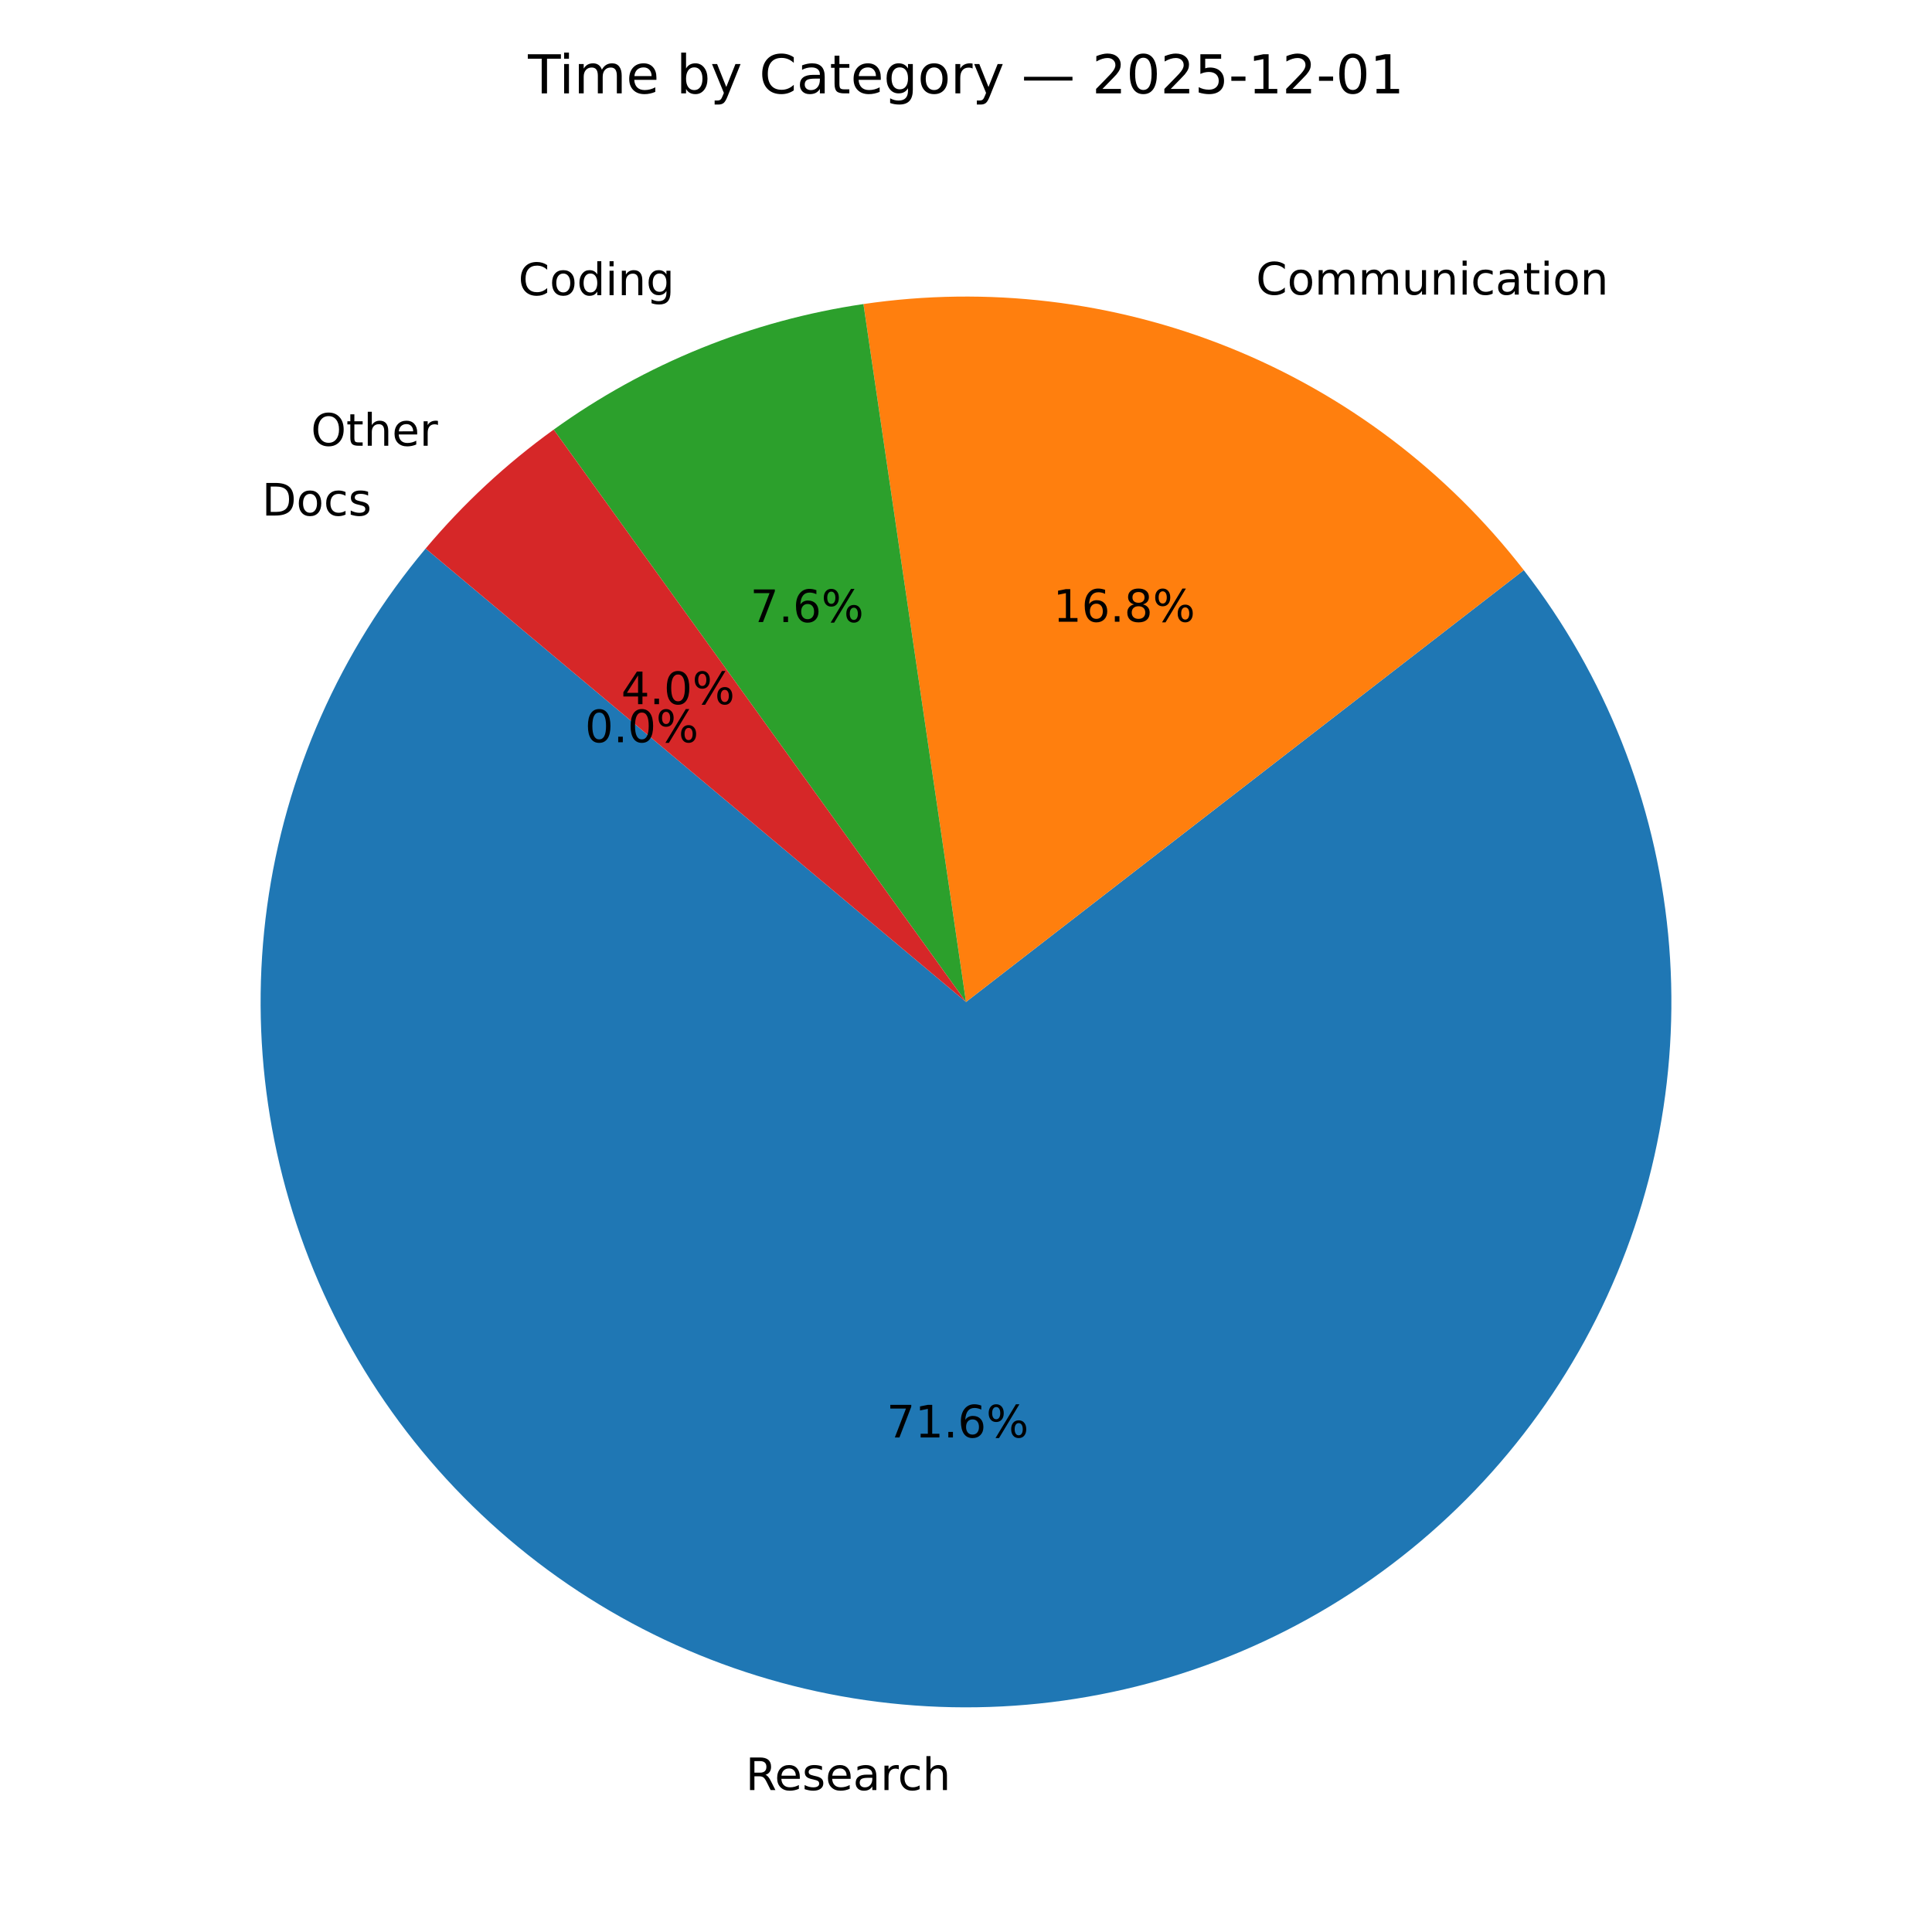
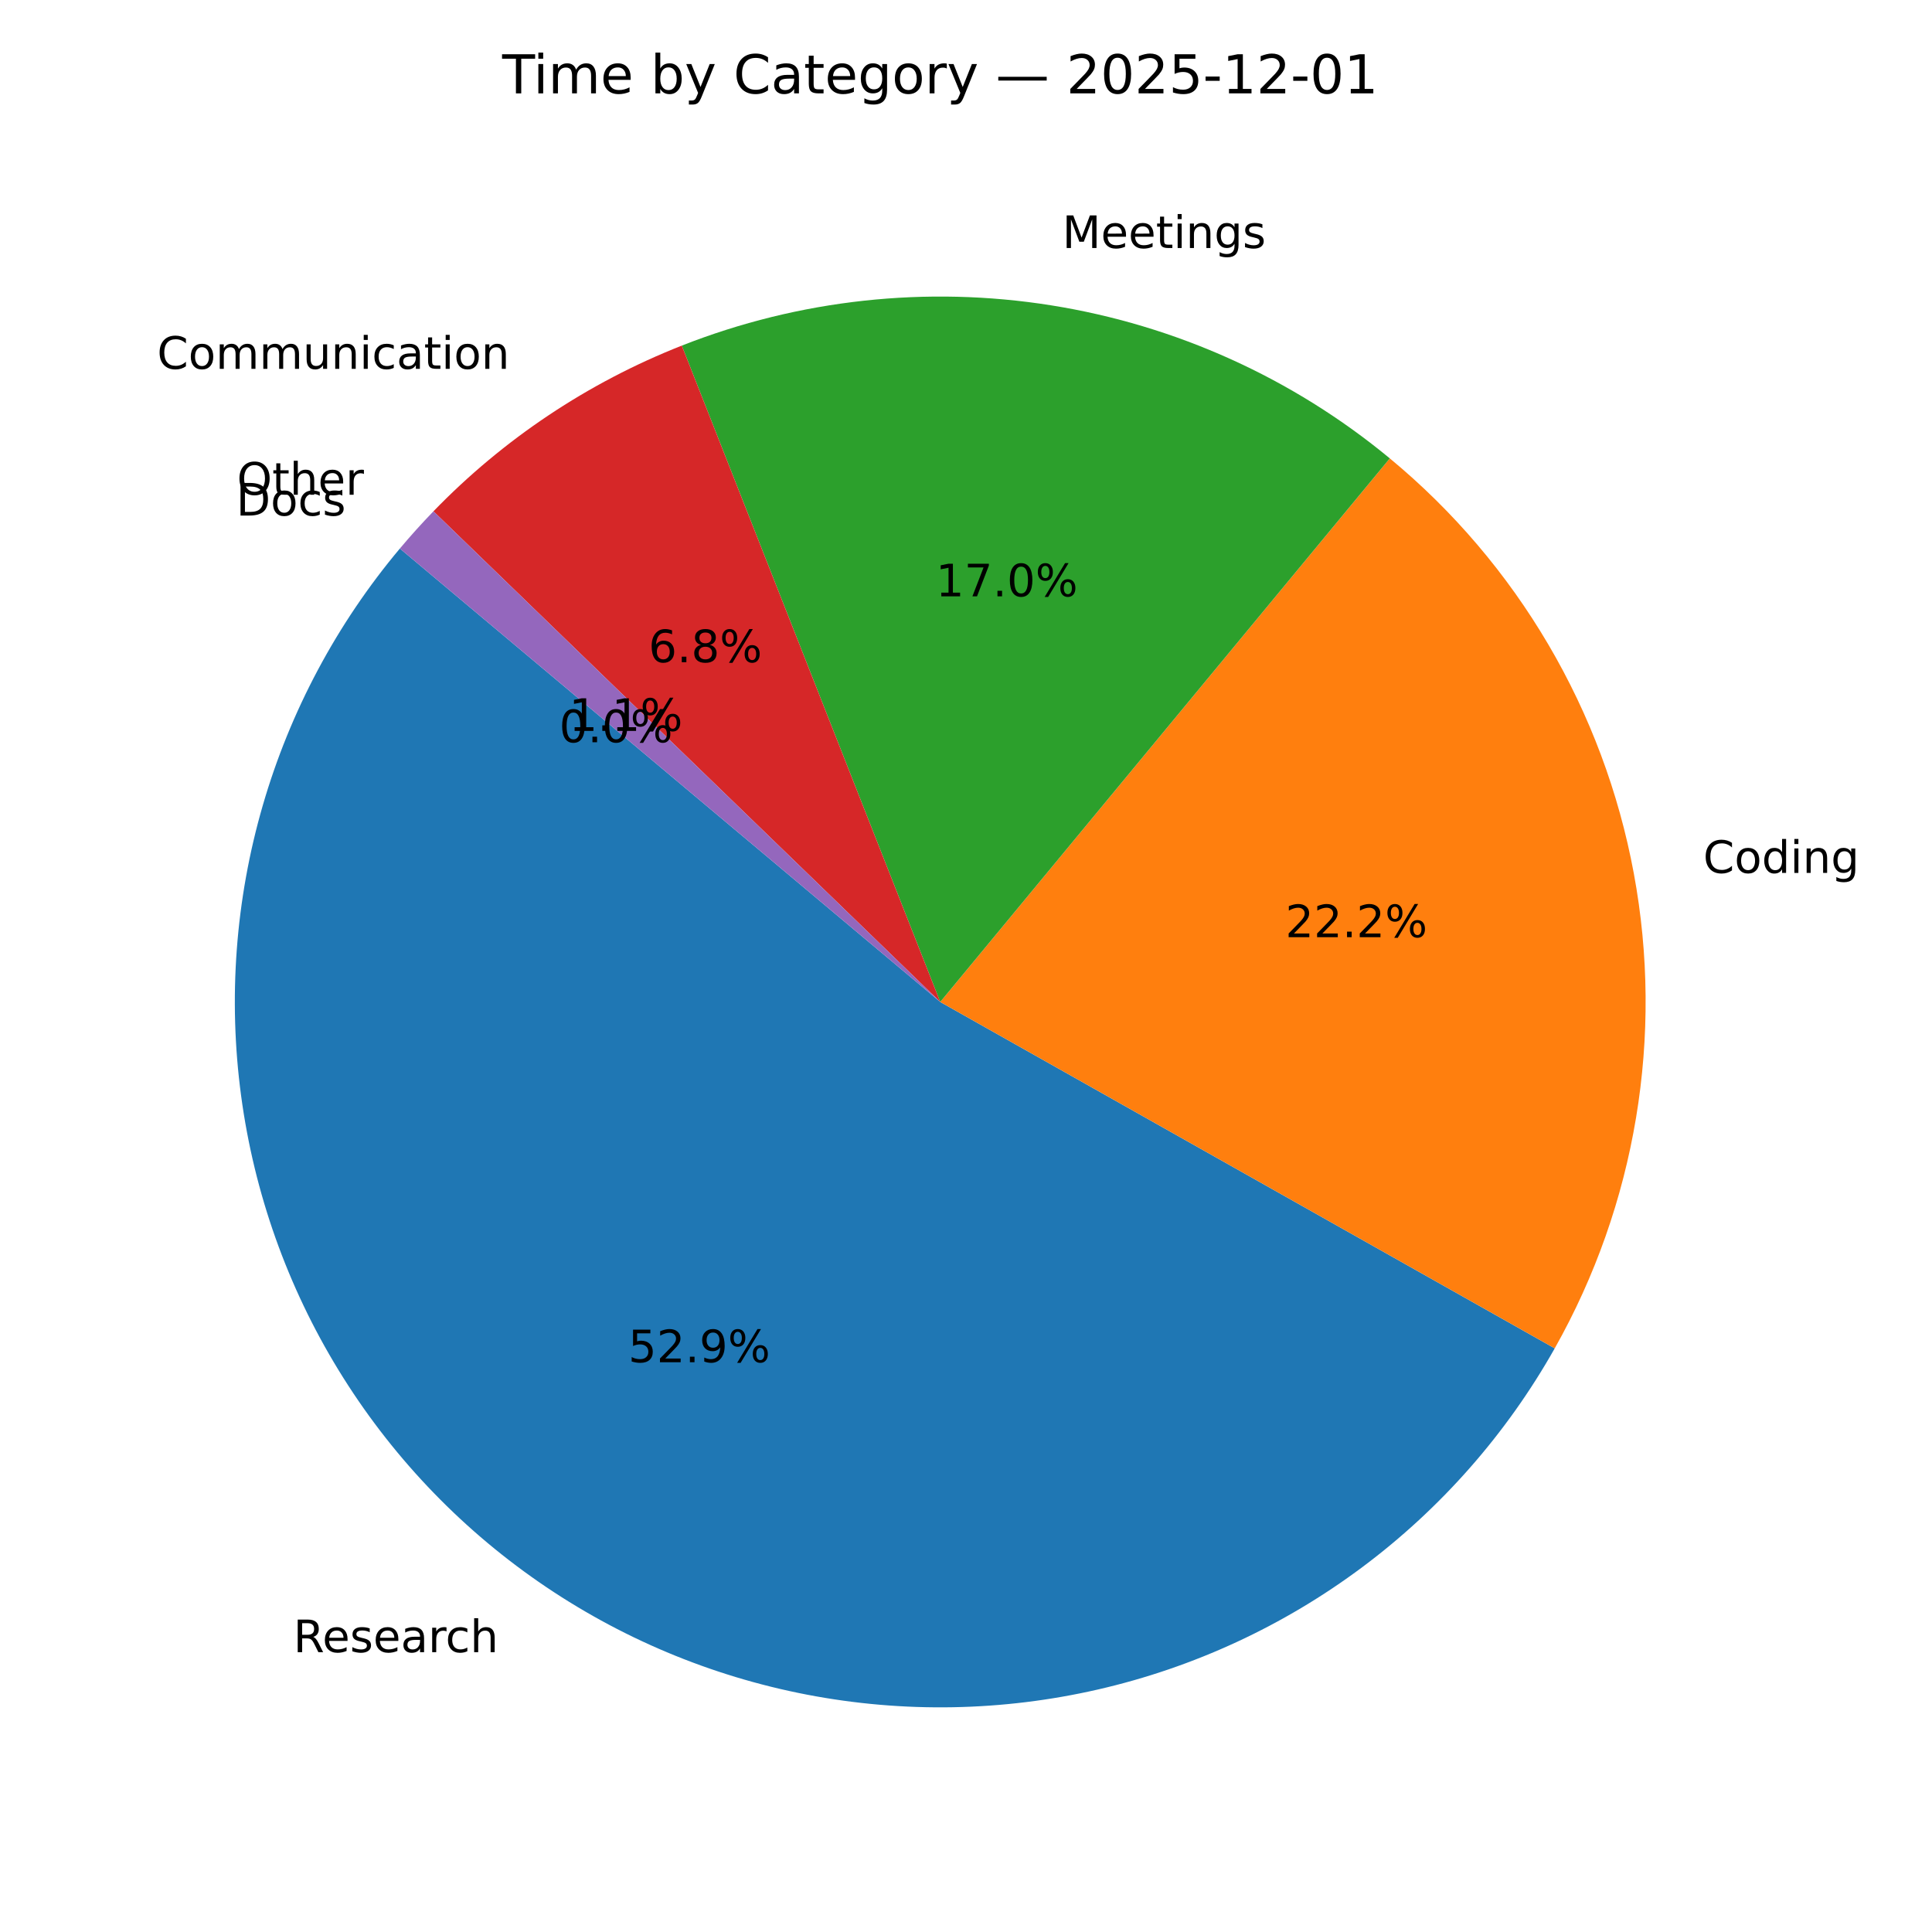
<svg xmlns="http://www.w3.org/2000/svg" xmlns:xlink="http://www.w3.org/1999/xlink" width="432pt" height="432pt" viewBox="0 0 432 432" version="1.1">
  <defs>
    <style type="text/css">*{stroke-linejoin: round; stroke-linecap: butt}</style>
  </defs>
  <g id="figure_1">
    <g id="patch_1">
      <path d="M 0 432  L 432 432  L 432 0  L 0 0  z " style="fill: #ffffff" />
    </g>
    <g id="axes_1">
      <g id="patch_2">
-         <path d="M 95.173 122.654  C 76.046 145.45 63.754 173.2 59.725 202.683  C 55.695 232.167 60.091 262.197 72.401 289.289  C 84.711 316.381 104.44 339.444 129.299 355.801  C 154.158 372.159 183.145 381.152 212.897 381.737  C 242.648 382.323 271.967 374.477 297.45 359.11  C 322.933 343.744 343.554 321.475 356.921 294.888  C 370.287 268.302 375.861 238.467 372.995 208.848  C 370.129 179.229 358.938 151.017 340.722 127.487  L 216 224.04  z " style="fill: #1f77b4" />
+         <path d="M 89.412 122.654  C 75.31 139.461 64.868 159.027 58.756 180.098  C 52.644 201.168 50.994 223.285 53.914 245.029  C 56.833 266.773 64.258 287.671 75.712 306.384  C 87.165 325.096 102.398 341.214 120.434 353.706  C 138.471 366.197 158.916 374.79 180.461 378.932  C 202.006 383.074 224.18 382.675 245.562 377.762  C 266.945 372.848 287.068 363.527 304.644 350.396  C 322.22 337.264 336.864 320.609 347.638 301.497  L 210.239 224.04  z " style="fill: #1f77b4" />
      </g>
      <g id="patch_3">
-         <path d="M 340.722 127.487  C 323.599 105.368 300.896 88.197 274.951 77.743  C 249.007 67.288 220.742 63.921 193.067 67.988  L 216 224.04  z " style="fill: #ff7f0e" />
+         <path d="M 347.638 301.497  C 365.802 269.277 372.066 231.671 365.327 195.302  C 358.588 158.934 339.266 126.069 310.763 102.496  L 210.239 224.04  z " style="fill: #ff7f0e" />
      </g>
      <g id="patch_4">
-         <path d="M 193.067 67.988  C 180.611 69.819 168.418 73.134 156.75 77.864  C 145.081 82.593 134.021 88.703 123.806 96.062  L 216 224.04  z " style="fill: #2ca02c" />
+         <path d="M 310.763 102.496  C 289.039 84.528 262.889 72.71 235.048 68.275  C 207.208 63.841 178.68 66.951 152.449 77.28  L 210.239 224.04  z " style="fill: #2ca02c" />
      </g>
      <g id="patch_5">
-         <path d="M 123.806 96.062  C 118.506 99.88 113.449 104.023 108.663 108.468  C 103.877 112.913 99.372 117.651 95.173 122.654  L 216 224.04  z " style="fill: #d62728" />
+         <path d="M 152.449 77.28  C 142.008 81.392 132.035 86.606 122.701 92.833  C 113.366 99.061 104.723 106.268 96.918 114.33  L 210.239 224.04  z " style="fill: #d62728" />
      </g>
      <g id="patch_6">
-         <path d="M 95.173 122.654  C 95.173 122.654 95.173 122.654 95.173 122.654  L 216 224.04  z " style="fill: #9467bd" />
+         <path d="M 96.918 114.33  C 95.618 115.672 94.342 117.038 93.091 118.425  C 91.84 119.813 90.613 121.223 89.412 122.654  L 210.239 224.04  z " style="fill: #9467bd" />
+       </g>
+       <g id="patch_7">
+         <path d="M 89.412 122.654  C 89.412 122.654 89.412 122.654 89.412 122.654  L 210.239 224.04  z " style="fill: #8c564b" />
      </g>
      <g id="matplotlib.axis_1" />
      <g id="matplotlib.axis_2" />
      <g id="text_1">
-         <g transform="translate(166.7222 400.2666) scale(0.1 -0.1)">
+         <g transform="translate(65.59 369.4319) scale(0.1 -0.1)">
          <defs>
            <path id="DejaVuSans-52" d="M 2841 2188  Q 3044 2119 3236 1894  Q 3428 1669 3622 1275  L 4263 0  L 3584 0  L 2988 1197  Q 2756 1666 2539 1819  Q 2322 1972 1947 1972  L 1259 1972  L 1259 0  L 628 0  L 628 4666  L 2053 4666  Q 2853 4666 3247 4331  Q 3641 3997 3641 3322  Q 3641 2881 3436 2590  Q 3231 2300 2841 2188  z M 1259 4147  L 1259 2491  L 2053 2491  Q 2509 2491 2742 2702  Q 2975 2913 2975 3322  Q 2975 3731 2742 3939  Q 2509 4147 2053 4147  L 1259 4147  z " transform="scale(0.015625)" />
            <path id="DejaVuSans-65" d="M 3597 1894  L 3597 1613  L 953 1613  Q 991 1019 1311 708  Q 1631 397 2203 397  Q 2534 397 2845 478  Q 3156 559 3463 722  L 3463 178  Q 3153 47 2828 -22  Q 2503 -91 2169 -91  Q 1331 -91 842 396  Q 353 884 353 1716  Q 353 2575 817 3079  Q 1281 3584 2069 3584  Q 2775 3584 3186 3129  Q 3597 2675 3597 1894  z M 3022 2063  Q 3016 2534 2758 2815  Q 2500 3097 2075 3097  Q 1594 3097 1305 2825  Q 1016 2553 972 2059  L 3022 2063  z " transform="scale(0.015625)" />
            <path id="DejaVuSans-73" d="M 2834 3397  L 2834 2853  Q 2591 2978 2328 3040  Q 2066 3103 1784 3103  Q 1356 3103 1142 2972  Q 928 2841 928 2578  Q 928 2378 1081 2264  Q 1234 2150 1697 2047  L 1894 2003  Q 2506 1872 2764 1633  Q 3022 1394 3022 966  Q 3022 478 2636 193  Q 2250 -91 1575 -91  Q 1294 -91 989 -36  Q 684 19 347 128  L 347 722  Q 666 556 975 473  Q 1284 391 1588 391  Q 1994 391 2212 530  Q 2431 669 2431 922  Q 2431 1156 2273 1281  Q 2116 1406 1581 1522  L 1381 1569  Q 847 1681 609 1914  Q 372 2147 372 2553  Q 372 3047 722 3315  Q 1072 3584 1716 3584  Q 2034 3584 2315 3537  Q 2597 3491 2834 3397  z " transform="scale(0.015625)" />
            <path id="DejaVuSans-61" d="M 2194 1759  Q 1497 1759 1228 1600  Q 959 1441 959 1056  Q 959 750 1161 570  Q 1363 391 1709 391  Q 2188 391 2477 730  Q 2766 1069 2766 1631  L 2766 1759  L 2194 1759  z M 3341 1997  L 3341 0  L 2766 0  L 2766 531  Q 2569 213 2275 61  Q 1981 -91 1556 -91  Q 1019 -91 701 211  Q 384 513 384 1019  Q 384 1609 779 1909  Q 1175 2209 1959 2209  L 2766 2209  L 2766 2266  Q 2766 2663 2505 2880  Q 2244 3097 1772 3097  Q 1472 3097 1187 3025  Q 903 2953 641 2809  L 641 3341  Q 956 3463 1253 3523  Q 1550 3584 1831 3584  Q 2591 3584 2966 3190  Q 3341 2797 3341 1997  z " transform="scale(0.015625)" />
            <path id="DejaVuSans-72" d="M 2631 2963  Q 2534 3019 2420 3045  Q 2306 3072 2169 3072  Q 1681 3072 1420 2755  Q 1159 2438 1159 1844  L 1159 0  L 581 0  L 581 3500  L 1159 3500  L 1159 2956  Q 1341 3275 1631 3429  Q 1922 3584 2338 3584  Q 2397 3584 2469 3576  Q 2541 3569 2628 3553  L 2631 2963  z " transform="scale(0.015625)" />
            <path id="DejaVuSans-63" d="M 3122 3366  L 3122 2828  Q 2878 2963 2633 3030  Q 2388 3097 2138 3097  Q 1578 3097 1268 2742  Q 959 2388 959 1747  Q 959 1106 1268 751  Q 1578 397 2138 397  Q 2388 397 2633 464  Q 2878 531 3122 666  L 3122 134  Q 2881 22 2623 -34  Q 2366 -91 2075 -91  Q 1284 -91 818 406  Q 353 903 353 1747  Q 353 2603 823 3093  Q 1294 3584 2113 3584  Q 2378 3584 2631 3529  Q 2884 3475 3122 3366  z " transform="scale(0.015625)" />
            <path id="DejaVuSans-68" d="M 3513 2113  L 3513 0  L 2938 0  L 2938 2094  Q 2938 2591 2744 2837  Q 2550 3084 2163 3084  Q 1697 3084 1428 2787  Q 1159 2491 1159 1978  L 1159 0  L 581 0  L 581 4863  L 1159 4863  L 1159 2956  Q 1366 3272 1645 3428  Q 1925 3584 2291 3584  Q 2894 3584 3203 3211  Q 3513 2838 3513 2113  z " transform="scale(0.015625)" />
          </defs>
          <use xlink:href="#DejaVuSans-52" />
          <use xlink:href="#DejaVuSans-65" transform="translate(64.98242 0)" />
          <use xlink:href="#DejaVuSans-73" transform="translate(126.5059 0)" />
          <use xlink:href="#DejaVuSans-65" transform="translate(178.6055 0)" />
          <use xlink:href="#DejaVuSans-61" transform="translate(240.1289 0)" />
          <use xlink:href="#DejaVuSans-72" transform="translate(301.4082 0)" />
          <use xlink:href="#DejaVuSans-63" transform="translate(340.2715 0)" />
          <use xlink:href="#DejaVuSans-68" transform="translate(395.252 0)" />
        </g>
      </g>
      <g id="text_2">
-         <g transform="translate(198.2544 321.4179) scale(0.1 -0.1)">
-           <defs>
-             <path id="DejaVuSans-37" d="M 525 4666  L 3525 4666  L 3525 4397  L 1831 0  L 1172 0  L 2766 4134  L 525 4134  L 525 4666  z " transform="scale(0.015625)" />
-             <path id="DejaVuSans-31" d="M 794 531  L 1825 531  L 1825 4091  L 703 3866  L 703 4441  L 1819 4666  L 2450 4666  L 2450 531  L 3481 531  L 3481 0  L 794 0  L 794 531  z " transform="scale(0.015625)" />
+         <g transform="translate(140.4728 304.5989) scale(0.1 -0.1)">
+           <defs>
+             <path id="DejaVuSans-35" d="M 691 4666  L 3169 4666  L 3169 4134  L 1269 4134  L 1269 2991  Q 1406 3038 1543 3061  Q 1681 3084 1819 3084  Q 2600 3084 3056 2656  Q 3513 2228 3513 1497  Q 3513 744 3044 326  Q 2575 -91 1722 -91  Q 1428 -91 1123 -41  Q 819 9 494 109  L 494 744  Q 775 591 1075 516  Q 1375 441 1709 441  Q 2250 441 2565 725  Q 2881 1009 2881 1497  Q 2881 1984 2565 2268  Q 2250 2553 1709 2553  Q 1456 2553 1204 2497  Q 953 2441 691 2322  L 691 4666  z " transform="scale(0.015625)" />
+             <path id="DejaVuSans-32" d="M 1228 531  L 3431 531  L 3431 0  L 469 0  L 469 531  Q 828 903 1448 1529  Q 2069 2156 2228 2338  Q 2531 2678 2651 2914  Q 2772 3150 2772 3378  Q 2772 3750 2511 3984  Q 2250 4219 1831 4219  Q 1534 4219 1204 4116  Q 875 4013 500 3803  L 500 4441  Q 881 4594 1212 4672  Q 1544 4750 1819 4750  Q 2544 4750 2975 4387  Q 3406 4025 3406 3419  Q 3406 3131 3298 2873  Q 3191 2616 2906 2266  Q 2828 2175 2409 1742  Q 1991 1309 1228 531  z " transform="scale(0.015625)" />
            <path id="DejaVuSans-2e" d="M 684 794  L 1344 794  L 1344 0  L 684 0  L 684 794  z " transform="scale(0.015625)" />
-             <path id="DejaVuSans-36" d="M 2113 2584  Q 1688 2584 1439 2293  Q 1191 2003 1191 1497  Q 1191 994 1439 701  Q 1688 409 2113 409  Q 2538 409 2786 701  Q 3034 994 3034 1497  Q 3034 2003 2786 2293  Q 2538 2584 2113 2584  z M 3366 4563  L 3366 3988  Q 3128 4100 2886 4159  Q 2644 4219 2406 4219  Q 1781 4219 1451 3797  Q 1122 3375 1075 2522  Q 1259 2794 1537 2939  Q 1816 3084 2150 3084  Q 2853 3084 3261 2657  Q 3669 2231 3669 1497  Q 3669 778 3244 343  Q 2819 -91 2113 -91  Q 1303 -91 875 529  Q 447 1150 447 2328  Q 447 3434 972 4092  Q 1497 4750 2381 4750  Q 2619 4750 2861 4703  Q 3103 4656 3366 4563  z " transform="scale(0.015625)" />
+             <path id="DejaVuSans-39" d="M 703 97  L 703 672  Q 941 559 1184 500  Q 1428 441 1663 441  Q 2288 441 2617 861  Q 2947 1281 2994 2138  Q 2813 1869 2534 1725  Q 2256 1581 1919 1581  Q 1219 1581 811 2004  Q 403 2428 403 3163  Q 403 3881 828 4315  Q 1253 4750 1959 4750  Q 2769 4750 3195 4129  Q 3622 3509 3622 2328  Q 3622 1225 3098 567  Q 2575 -91 1691 -91  Q 1453 -91 1209 -44  Q 966 3 703 97  z M 1959 2075  Q 2384 2075 2632 2365  Q 2881 2656 2881 3163  Q 2881 3666 2632 3958  Q 2384 4250 1959 4250  Q 1534 4250 1286 3958  Q 1038 3666 1038 3163  Q 1038 2656 1286 2365  Q 1534 2075 1959 2075  z " transform="scale(0.015625)" />
            <path id="DejaVuSans-25" d="M 4653 2053  Q 4381 2053 4226 1822  Q 4072 1591 4072 1178  Q 4072 772 4226 539  Q 4381 306 4653 306  Q 4919 306 5073 539  Q 5228 772 5228 1178  Q 5228 1588 5073 1820  Q 4919 2053 4653 2053  z M 4653 2450  Q 5147 2450 5437 2106  Q 5728 1763 5728 1178  Q 5728 594 5436 251  Q 5144 -91 4653 -91  Q 4153 -91 3862 251  Q 3572 594 3572 1178  Q 3572 1766 3864 2108  Q 4156 2450 4653 2450  z M 1428 4353  Q 1159 4353 1004 4120  Q 850 3888 850 3481  Q 850 3069 1003 2837  Q 1156 2606 1428 2606  Q 1700 2606 1854 2837  Q 2009 3069 2009 3481  Q 2009 3884 1853 4118  Q 1697 4353 1428 4353  z M 4250 4750  L 4750 4750  L 1831 -91  L 1331 -91  L 4250 4750  z M 1428 4750  Q 1922 4750 2215 4408  Q 2509 4066 2509 3481  Q 2509 2891 2217 2550  Q 1925 2209 1428 2209  Q 931 2209 642 2551  Q 353 2894 353 3481  Q 353 4063 643 4406  Q 934 4750 1428 4750  z " transform="scale(0.015625)" />
          </defs>
-           <use xlink:href="#DejaVuSans-37" />
-           <use xlink:href="#DejaVuSans-31" transform="translate(63.62305 0)" />
+           <use xlink:href="#DejaVuSans-35" />
+           <use xlink:href="#DejaVuSans-32" transform="translate(63.62305 0)" />
          <use xlink:href="#DejaVuSans-2e" transform="translate(127.2461 0)" />
-           <use xlink:href="#DejaVuSans-36" transform="translate(159.0332 0)" />
+           <use xlink:href="#DejaVuSans-39" transform="translate(159.0332 0)" />
          <use xlink:href="#DejaVuSans-25" transform="translate(222.6562 0)" />
        </g>
      </g>
      <g id="text_3">
-         <g transform="translate(280.8465 65.87251) scale(0.1 -0.1)">
+         <g transform="translate(380.8359 195.1881) scale(0.1 -0.1)">
          <defs>
            <path id="DejaVuSans-43" d="M 4122 4306  L 4122 3641  Q 3803 3938 3442 4084  Q 3081 4231 2675 4231  Q 1875 4231 1450 3742  Q 1025 3253 1025 2328  Q 1025 1406 1450 917  Q 1875 428 2675 428  Q 3081 428 3442 575  Q 3803 722 4122 1019  L 4122 359  Q 3791 134 3420 21  Q 3050 -91 2638 -91  Q 1578 -91 968 557  Q 359 1206 359 2328  Q 359 3453 968 4101  Q 1578 4750 2638 4750  Q 3056 4750 3426 4639  Q 3797 4528 4122 4306  z " transform="scale(0.015625)" />
            <path id="DejaVuSans-6f" d="M 1959 3097  Q 1497 3097 1228 2736  Q 959 2375 959 1747  Q 959 1119 1226 758  Q 1494 397 1959 397  Q 2419 397 2687 759  Q 2956 1122 2956 1747  Q 2956 2369 2687 2733  Q 2419 3097 1959 3097  z M 1959 3584  Q 2709 3584 3137 3096  Q 3566 2609 3566 1747  Q 3566 888 3137 398  Q 2709 -91 1959 -91  Q 1206 -91 779 398  Q 353 888 353 1747  Q 353 2609 779 3096  Q 1206 3584 1959 3584  z " transform="scale(0.015625)" />
+             <path id="DejaVuSans-64" d="M 2906 2969  L 2906 4863  L 3481 4863  L 3481 0  L 2906 0  L 2906 525  Q 2725 213 2448 61  Q 2172 -91 1784 -91  Q 1150 -91 751 415  Q 353 922 353 1747  Q 353 2572 751 3078  Q 1150 3584 1784 3584  Q 2172 3584 2448 3432  Q 2725 3281 2906 2969  z M 947 1747  Q 947 1113 1208 752  Q 1469 391 1925 391  Q 2381 391 2643 752  Q 2906 1113 2906 1747  Q 2906 2381 2643 2742  Q 2381 3103 1925 3103  Q 1469 3103 1208 2742  Q 947 2381 947 1747  z " transform="scale(0.015625)" />
+             <path id="DejaVuSans-69" d="M 603 3500  L 1178 3500  L 1178 0  L 603 0  L 603 3500  z M 603 4863  L 1178 4863  L 1178 4134  L 603 4134  L 603 4863  z " transform="scale(0.015625)" />
+             <path id="DejaVuSans-6e" d="M 3513 2113  L 3513 0  L 2938 0  L 2938 2094  Q 2938 2591 2744 2837  Q 2550 3084 2163 3084  Q 1697 3084 1428 2787  Q 1159 2491 1159 1978  L 1159 0  L 581 0  L 581 3500  L 1159 3500  L 1159 2956  Q 1366 3272 1645 3428  Q 1925 3584 2291 3584  Q 2894 3584 3203 3211  Q 3513 2838 3513 2113  z " transform="scale(0.015625)" />
+             <path id="DejaVuSans-67" d="M 2906 1791  Q 2906 2416 2648 2759  Q 2391 3103 1925 3103  Q 1463 3103 1205 2759  Q 947 2416 947 1791  Q 947 1169 1205 825  Q 1463 481 1925 481  Q 2391 481 2648 825  Q 2906 1169 2906 1791  z M 3481 434  Q 3481 -459 3084 -895  Q 2688 -1331 1869 -1331  Q 1566 -1331 1297 -1286  Q 1028 -1241 775 -1147  L 775 -588  Q 1028 -725 1275 -790  Q 1522 -856 1778 -856  Q 2344 -856 2625 -561  Q 2906 -266 2906 331  L 2906 616  Q 2728 306 2450 153  Q 2172 0 1784 0  Q 1141 0 747 490  Q 353 981 353 1791  Q 353 2603 747 3093  Q 1141 3584 1784 3584  Q 2172 3584 2450 3431  Q 2728 3278 2906 2969  L 2906 3500  L 3481 3500  L 3481 434  z " transform="scale(0.015625)" />
+           </defs>
+           <use xlink:href="#DejaVuSans-43" />
+           <use xlink:href="#DejaVuSans-6f" transform="translate(69.82422 0)" />
+           <use xlink:href="#DejaVuSans-64" transform="translate(131.0059 0)" />
+           <use xlink:href="#DejaVuSans-69" transform="translate(194.4824 0)" />
+           <use xlink:href="#DejaVuSans-6e" transform="translate(222.2656 0)" />
+           <use xlink:href="#DejaVuSans-67" transform="translate(285.6445 0)" />
+         </g>
+       </g>
+       <g id="text_4">
+         <g transform="translate(287.4083 209.5569) scale(0.1 -0.1)">
+           <use xlink:href="#DejaVuSans-32" />
+           <use xlink:href="#DejaVuSans-32" transform="translate(63.62305 0)" />
+           <use xlink:href="#DejaVuSans-2e" transform="translate(127.2461 0)" />
+           <use xlink:href="#DejaVuSans-32" transform="translate(159.0332 0)" />
+           <use xlink:href="#DejaVuSans-25" transform="translate(222.6562 0)" />
+         </g>
+       </g>
+       <g id="text_5">
+         <g transform="translate(237.5294 55.45829) scale(0.1 -0.1)">
+           <defs>
+             <path id="DejaVuSans-4d" d="M 628 4666  L 1569 4666  L 2759 1491  L 3956 4666  L 4897 4666  L 4897 0  L 4281 0  L 4281 4097  L 3078 897  L 2444 897  L 1241 4097  L 1241 0  L 628 0  L 628 4666  z " transform="scale(0.015625)" />
+             <path id="DejaVuSans-74" d="M 1172 4494  L 1172 3500  L 2356 3500  L 2356 3053  L 1172 3053  L 1172 1153  Q 1172 725 1289 603  Q 1406 481 1766 481  L 2356 481  L 2356 0  L 1766 0  Q 1100 0 847 248  Q 594 497 594 1153  L 594 3053  L 172 3053  L 172 3500  L 594 3500  L 594 4494  L 1172 4494  z " transform="scale(0.015625)" />
+           </defs>
+           <use xlink:href="#DejaVuSans-4d" />
+           <use xlink:href="#DejaVuSans-65" transform="translate(86.2793 0)" />
+           <use xlink:href="#DejaVuSans-65" transform="translate(147.8027 0)" />
+           <use xlink:href="#DejaVuSans-74" transform="translate(209.3262 0)" />
+           <use xlink:href="#DejaVuSans-69" transform="translate(248.5352 0)" />
+           <use xlink:href="#DejaVuSans-6e" transform="translate(276.3184 0)" />
+           <use xlink:href="#DejaVuSans-67" transform="translate(339.6973 0)" />
+           <use xlink:href="#DejaVuSans-73" transform="translate(403.1738 0)" />
+         </g>
+       </g>
+       <g id="text_6">
+         <g transform="translate(209.2411 133.3406) scale(0.1 -0.1)">
+           <defs>
+             <path id="DejaVuSans-31" d="M 794 531  L 1825 531  L 1825 4091  L 703 3866  L 703 4441  L 1819 4666  L 2450 4666  L 2450 531  L 3481 531  L 3481 0  L 794 0  L 794 531  z " transform="scale(0.015625)" />
+             <path id="DejaVuSans-37" d="M 525 4666  L 3525 4666  L 3525 4397  L 1831 0  L 1172 0  L 2766 4134  L 525 4134  L 525 4666  z " transform="scale(0.015625)" />
+             <path id="DejaVuSans-30" d="M 2034 4250  Q 1547 4250 1301 3770  Q 1056 3291 1056 2328  Q 1056 1369 1301 889  Q 1547 409 2034 409  Q 2525 409 2770 889  Q 3016 1369 3016 2328  Q 3016 3291 2770 3770  Q 2525 4250 2034 4250  z M 2034 4750  Q 2819 4750 3233 4129  Q 3647 3509 3647 2328  Q 3647 1150 3233 529  Q 2819 -91 2034 -91  Q 1250 -91 836 529  Q 422 1150 422 2328  Q 422 3509 836 4129  Q 1250 4750 2034 4750  z " transform="scale(0.015625)" />
+           </defs>
+           <use xlink:href="#DejaVuSans-31" />
+           <use xlink:href="#DejaVuSans-37" transform="translate(63.62305 0)" />
+           <use xlink:href="#DejaVuSans-2e" transform="translate(127.2461 0)" />
+           <use xlink:href="#DejaVuSans-30" transform="translate(159.0332 0)" />
+           <use xlink:href="#DejaVuSans-25" transform="translate(222.6562 0)" />
+         </g>
+       </g>
+       <g id="text_7">
+         <g transform="translate(35.12964 82.47222) scale(0.1 -0.1)">
+           <defs>
            <path id="DejaVuSans-6d" d="M 3328 2828  Q 3544 3216 3844 3400  Q 4144 3584 4550 3584  Q 5097 3584 5394 3201  Q 5691 2819 5691 2113  L 5691 0  L 5113 0  L 5113 2094  Q 5113 2597 4934 2840  Q 4756 3084 4391 3084  Q 3944 3084 3684 2787  Q 3425 2491 3425 1978  L 3425 0  L 2847 0  L 2847 2094  Q 2847 2600 2669 2842  Q 2491 3084 2119 3084  Q 1678 3084 1418 2786  Q 1159 2488 1159 1978  L 1159 0  L 581 0  L 581 3500  L 1159 3500  L 1159 2956  Q 1356 3278 1631 3431  Q 1906 3584 2284 3584  Q 2666 3584 2933 3390  Q 3200 3197 3328 2828  z " transform="scale(0.015625)" />
            <path id="DejaVuSans-75" d="M 544 1381  L 544 3500  L 1119 3500  L 1119 1403  Q 1119 906 1312 657  Q 1506 409 1894 409  Q 2359 409 2629 706  Q 2900 1003 2900 1516  L 2900 3500  L 3475 3500  L 3475 0  L 2900 0  L 2900 538  Q 2691 219 2414 64  Q 2138 -91 1772 -91  Q 1169 -91 856 284  Q 544 659 544 1381  z M 1991 3584  L 1991 3584  z " transform="scale(0.015625)" />
-             <path id="DejaVuSans-6e" d="M 3513 2113  L 3513 0  L 2938 0  L 2938 2094  Q 2938 2591 2744 2837  Q 2550 3084 2163 3084  Q 1697 3084 1428 2787  Q 1159 2491 1159 1978  L 1159 0  L 581 0  L 581 3500  L 1159 3500  L 1159 2956  Q 1366 3272 1645 3428  Q 1925 3584 2291 3584  Q 2894 3584 3203 3211  Q 3513 2838 3513 2113  z " transform="scale(0.015625)" />
-             <path id="DejaVuSans-69" d="M 603 3500  L 1178 3500  L 1178 0  L 603 0  L 603 3500  z M 603 4863  L 1178 4863  L 1178 4134  L 603 4134  L 603 4863  z " transform="scale(0.015625)" />
-             <path id="DejaVuSans-74" d="M 1172 4494  L 1172 3500  L 2356 3500  L 2356 3053  L 1172 3053  L 1172 1153  Q 1172 725 1289 603  Q 1406 481 1766 481  L 2356 481  L 2356 0  L 1766 0  Q 1100 0 847 248  Q 594 497 594 1153  L 594 3053  L 172 3053  L 172 3500  L 594 3500  L 594 4494  L 1172 4494  z " transform="scale(0.015625)" />
          </defs>
          <use xlink:href="#DejaVuSans-43" />
          <use xlink:href="#DejaVuSans-6f" transform="translate(69.82422 0)" />
          <use xlink:href="#DejaVuSans-6d" transform="translate(131.0059 0)" />
          <use xlink:href="#DejaVuSans-6d" transform="translate(228.418 0)" />
          <use xlink:href="#DejaVuSans-75" transform="translate(325.8301 0)" />
          <use xlink:href="#DejaVuSans-6e" transform="translate(389.209 0)" />
          <use xlink:href="#DejaVuSans-69" transform="translate(452.5879 0)" />
          <use xlink:href="#DejaVuSans-63" transform="translate(480.3711 0)" />
          <use xlink:href="#DejaVuSans-61" transform="translate(535.3516 0)" />
          <use xlink:href="#DejaVuSans-74" transform="translate(596.6309 0)" />
          <use xlink:href="#DejaVuSans-69" transform="translate(635.8398 0)" />
          <use xlink:href="#DejaVuSans-6f" transform="translate(663.623 0)" />
          <use xlink:href="#DejaVuSans-6e" transform="translate(724.8047 0)" />
        </g>
      </g>
-       <g id="text_4">
-         <g transform="translate(235.4872 139.0211) scale(0.1 -0.1)">
-           <defs>
+       <g id="text_8">
+         <g transform="translate(145.0137 148.0755) scale(0.1 -0.1)">
+           <defs>
+             <path id="DejaVuSans-36" d="M 2113 2584  Q 1688 2584 1439 2293  Q 1191 2003 1191 1497  Q 1191 994 1439 701  Q 1688 409 2113 409  Q 2538 409 2786 701  Q 3034 994 3034 1497  Q 3034 2003 2786 2293  Q 2538 2584 2113 2584  z M 3366 4563  L 3366 3988  Q 3128 4100 2886 4159  Q 2644 4219 2406 4219  Q 1781 4219 1451 3797  Q 1122 3375 1075 2522  Q 1259 2794 1537 2939  Q 1816 3084 2150 3084  Q 2853 3084 3261 2657  Q 3669 2231 3669 1497  Q 3669 778 3244 343  Q 2819 -91 2113 -91  Q 1303 -91 875 529  Q 447 1150 447 2328  Q 447 3434 972 4092  Q 1497 4750 2381 4750  Q 2619 4750 2861 4703  Q 3103 4656 3366 4563  z " transform="scale(0.015625)" />
            <path id="DejaVuSans-38" d="M 2034 2216  Q 1584 2216 1326 1975  Q 1069 1734 1069 1313  Q 1069 891 1326 650  Q 1584 409 2034 409  Q 2484 409 2743 651  Q 3003 894 3003 1313  Q 3003 1734 2745 1975  Q 2488 2216 2034 2216  z M 1403 2484  Q 997 2584 770 2862  Q 544 3141 544 3541  Q 544 4100 942 4425  Q 1341 4750 2034 4750  Q 2731 4750 3128 4425  Q 3525 4100 3525 3541  Q 3525 3141 3298 2862  Q 3072 2584 2669 2484  Q 3125 2378 3379 2068  Q 3634 1759 3634 1313  Q 3634 634 3220 271  Q 2806 -91 2034 -91  Q 1263 -91 848 271  Q 434 634 434 1313  Q 434 1759 690 2068  Q 947 2378 1403 2484  z M 1172 3481  Q 1172 3119 1398 2916  Q 1625 2713 2034 2713  Q 2441 2713 2670 2916  Q 2900 3119 2900 3481  Q 2900 3844 2670 4047  Q 2441 4250 2034 4250  Q 1625 4250 1398 4047  Q 1172 3844 1172 3481  z " transform="scale(0.015625)" />
          </defs>
-           <use xlink:href="#DejaVuSans-31" />
-           <use xlink:href="#DejaVuSans-36" transform="translate(63.62305 0)" />
-           <use xlink:href="#DejaVuSans-2e" transform="translate(127.2461 0)" />
-           <use xlink:href="#DejaVuSans-38" transform="translate(159.0332 0)" />
-           <use xlink:href="#DejaVuSans-25" transform="translate(222.6562 0)" />
-         </g>
-       </g>
-       <g id="text_5">
-         <g transform="translate(115.9105 66.00542) scale(0.1 -0.1)">
-           <defs>
-             <path id="DejaVuSans-64" d="M 2906 2969  L 2906 4863  L 3481 4863  L 3481 0  L 2906 0  L 2906 525  Q 2725 213 2448 61  Q 2172 -91 1784 -91  Q 1150 -91 751 415  Q 353 922 353 1747  Q 353 2572 751 3078  Q 1150 3584 1784 3584  Q 2172 3584 2448 3432  Q 2725 3281 2906 2969  z M 947 1747  Q 947 1113 1208 752  Q 1469 391 1925 391  Q 2381 391 2643 752  Q 2906 1113 2906 1747  Q 2906 2381 2643 2742  Q 2381 3103 1925 3103  Q 1469 3103 1208 2742  Q 947 2381 947 1747  z " transform="scale(0.015625)" />
-             <path id="DejaVuSans-67" d="M 2906 1791  Q 2906 2416 2648 2759  Q 2391 3103 1925 3103  Q 1463 3103 1205 2759  Q 947 2416 947 1791  Q 947 1169 1205 825  Q 1463 481 1925 481  Q 2391 481 2648 825  Q 2906 1169 2906 1791  z M 3481 434  Q 3481 -459 3084 -895  Q 2688 -1331 1869 -1331  Q 1566 -1331 1297 -1286  Q 1028 -1241 775 -1147  L 775 -588  Q 1028 -725 1275 -790  Q 1522 -856 1778 -856  Q 2344 -856 2625 -561  Q 2906 -266 2906 331  L 2906 616  Q 2728 306 2450 153  Q 2172 0 1784 0  Q 1141 0 747 490  Q 353 981 353 1791  Q 353 2603 747 3093  Q 1141 3584 1784 3584  Q 2172 3584 2450 3431  Q 2728 3278 2906 2969  L 2906 3500  L 3481 3500  L 3481 434  z " transform="scale(0.015625)" />
-           </defs>
-           <use xlink:href="#DejaVuSans-43" />
-           <use xlink:href="#DejaVuSans-6f" transform="translate(69.82422 0)" />
-           <use xlink:href="#DejaVuSans-64" transform="translate(131.0059 0)" />
-           <use xlink:href="#DejaVuSans-69" transform="translate(194.4824 0)" />
-           <use xlink:href="#DejaVuSans-6e" transform="translate(222.2656 0)" />
-           <use xlink:href="#DejaVuSans-67" transform="translate(285.6445 0)" />
-         </g>
-       </g>
-       <g id="text_6">
-         <g transform="translate(167.7474 139.0936) scale(0.1 -0.1)">
-           <use xlink:href="#DejaVuSans-37" />
+           <use xlink:href="#DejaVuSans-36" />
          <use xlink:href="#DejaVuSans-2e" transform="translate(63.62305 0)" />
-           <use xlink:href="#DejaVuSans-36" transform="translate(95.41016 0)" />
+           <use xlink:href="#DejaVuSans-38" transform="translate(95.41016 0)" />
          <use xlink:href="#DejaVuSans-25" transform="translate(159.0332 0)" />
        </g>
      </g>
-       <g id="text_7">
-         <g transform="translate(69.53543 99.67028) scale(0.1 -0.1)">
+       <g id="text_9">
+         <g transform="translate(52.9824 110.6233) scale(0.1 -0.1)">
          <defs>
            <path id="DejaVuSans-4f" d="M 2522 4238  Q 1834 4238 1429 3725  Q 1025 3213 1025 2328  Q 1025 1447 1429 934  Q 1834 422 2522 422  Q 3209 422 3611 934  Q 4013 1447 4013 2328  Q 4013 3213 3611 3725  Q 3209 4238 2522 4238  z M 2522 4750  Q 3503 4750 4090 4092  Q 4678 3434 4678 2328  Q 4678 1225 4090 567  Q 3503 -91 2522 -91  Q 1538 -91 948 565  Q 359 1222 359 2328  Q 359 3434 948 4092  Q 1538 4750 2522 4750  z " transform="scale(0.015625)" />
          </defs>
          <use xlink:href="#DejaVuSans-4f" />
          <use xlink:href="#DejaVuSans-74" transform="translate(78.71094 0)" />
          <use xlink:href="#DejaVuSans-68" transform="translate(117.9199 0)" />
          <use xlink:href="#DejaVuSans-65" transform="translate(181.2988 0)" />
          <use xlink:href="#DejaVuSans-72" transform="translate(242.8223 0)" />
        </g>
      </g>
-       <g id="text_8">
-         <g transform="translate(138.8954 157.4562) scale(0.1 -0.1)">
-           <defs>
-             <path id="DejaVuSans-34" d="M 2419 4116  L 825 1625  L 2419 1625  L 2419 4116  z M 2253 4666  L 3047 4666  L 3047 1625  L 3713 1625  L 3713 1100  L 3047 1100  L 3047 0  L 2419 0  L 2419 1100  L 313 1100  L 313 1709  L 2253 4666  z " transform="scale(0.015625)" />
-             <path id="DejaVuSans-30" d="M 2034 4250  Q 1547 4250 1301 3770  Q 1056 3291 1056 2328  Q 1056 1369 1301 889  Q 1547 409 2034 409  Q 2525 409 2770 889  Q 3016 1369 3016 2328  Q 3016 3291 2770 3770  Q 2525 4250 2034 4250  z M 2034 4750  Q 2819 4750 3233 4129  Q 3647 3509 3647 2328  Q 3647 1150 3233 529  Q 2819 -91 2034 -91  Q 1250 -91 836 529  Q 422 1150 422 2328  Q 422 3509 836 4129  Q 1250 4750 2034 4750  z " transform="scale(0.015625)" />
-           </defs>
-           <use xlink:href="#DejaVuSans-34" />
+       <g id="text_10">
+         <g transform="translate(127.2479 163.4306) scale(0.1 -0.1)">
+           <use xlink:href="#DejaVuSans-31" />
          <use xlink:href="#DejaVuSans-2e" transform="translate(63.62305 0)" />
-           <use xlink:href="#DejaVuSans-30" transform="translate(95.41016 0)" />
+           <use xlink:href="#DejaVuSans-31" transform="translate(95.41016 0)" />
          <use xlink:href="#DejaVuSans-25" transform="translate(159.0332 0)" />
        </g>
      </g>
-       <g id="text_9">
-         <g transform="translate(58.5641 115.2752) scale(0.1 -0.1)">
+       <g id="text_11">
+         <g transform="translate(52.80308 115.2754) scale(0.1 -0.1)">
          <defs>
            <path id="DejaVuSans-44" d="M 1259 4147  L 1259 519  L 2022 519  Q 2988 519 3436 956  Q 3884 1394 3884 2338  Q 3884 3275 3436 3711  Q 2988 4147 2022 4147  L 1259 4147  z M 628 4666  L 1925 4666  Q 3281 4666 3915 4102  Q 4550 3538 4550 2338  Q 4550 1131 3912 565  Q 3275 0 1925 0  L 628 0  L 628 4666  z " transform="scale(0.015625)" />
          </defs>
          <use xlink:href="#DejaVuSans-44" />
          <use xlink:href="#DejaVuSans-6f" transform="translate(77.00195 0)" />
          <use xlink:href="#DejaVuSans-63" transform="translate(138.1836 0)" />
          <use xlink:href="#DejaVuSans-73" transform="translate(193.1641 0)" />
        </g>
      </g>
-       <g id="text_10">
-         <g transform="translate(130.8017 165.968) scale(0.1 -0.1)">
+       <g id="text_12">
+         <g transform="translate(125.0407 165.9681) scale(0.1 -0.1)">
          <use xlink:href="#DejaVuSans-30" />
          <use xlink:href="#DejaVuSans-2e" transform="translate(63.62305 0)" />
          <use xlink:href="#DejaVuSans-30" transform="translate(95.41016 0)" />
          <use xlink:href="#DejaVuSans-25" transform="translate(159.0332 0)" />
        </g>
      </g>
-       <g id="text_11">
-         <g transform="translate(118.0537 20.88) scale(0.12 -0.12)">
+       <g id="text_13">
+         <g transform="translate(112.2928 20.88) scale(0.12 -0.12)">
          <defs>
            <path id="DejaVuSans-54" d="M -19 4666  L 3928 4666  L 3928 4134  L 2272 4134  L 2272 0  L 1638 0  L 1638 4134  L -19 4134  L -19 4666  z " transform="scale(0.015625)" />
            <path id="DejaVuSans-20" transform="scale(0.015625)" />
            <path id="DejaVuSans-62" d="M 3116 1747  Q 3116 2381 2855 2742  Q 2594 3103 2138 3103  Q 1681 3103 1420 2742  Q 1159 2381 1159 1747  Q 1159 1113 1420 752  Q 1681 391 2138 391  Q 2594 391 2855 752  Q 3116 1113 3116 1747  z M 1159 2969  Q 1341 3281 1617 3432  Q 1894 3584 2278 3584  Q 2916 3584 3314 3078  Q 3713 2572 3713 1747  Q 3713 922 3314 415  Q 2916 -91 2278 -91  Q 1894 -91 1617 61  Q 1341 213 1159 525  L 1159 0  L 581 0  L 581 4863  L 1159 4863  L 1159 2969  z " transform="scale(0.015625)" />
            <path id="DejaVuSans-79" d="M 2059 -325  Q 1816 -950 1584 -1140  Q 1353 -1331 966 -1331  L 506 -1331  L 506 -850  L 844 -850  Q 1081 -850 1212 -737  Q 1344 -625 1503 -206  L 1606 56  L 191 3500  L 800 3500  L 1894 763  L 2988 3500  L 3597 3500  L 2059 -325  z " transform="scale(0.015625)" />
            <path id="DejaVuSans-2014" d="M 313 1978  L 6088 1978  L 6088 1528  L 313 1528  L 313 1978  z " transform="scale(0.015625)" />
-             <path id="DejaVuSans-32" d="M 1228 531  L 3431 531  L 3431 0  L 469 0  L 469 531  Q 828 903 1448 1529  Q 2069 2156 2228 2338  Q 2531 2678 2651 2914  Q 2772 3150 2772 3378  Q 2772 3750 2511 3984  Q 2250 4219 1831 4219  Q 1534 4219 1204 4116  Q 875 4013 500 3803  L 500 4441  Q 881 4594 1212 4672  Q 1544 4750 1819 4750  Q 2544 4750 2975 4387  Q 3406 4025 3406 3419  Q 3406 3131 3298 2873  Q 3191 2616 2906 2266  Q 2828 2175 2409 1742  Q 1991 1309 1228 531  z " transform="scale(0.015625)" />
-             <path id="DejaVuSans-35" d="M 691 4666  L 3169 4666  L 3169 4134  L 1269 4134  L 1269 2991  Q 1406 3038 1543 3061  Q 1681 3084 1819 3084  Q 2600 3084 3056 2656  Q 3513 2228 3513 1497  Q 3513 744 3044 326  Q 2575 -91 1722 -91  Q 1428 -91 1123 -41  Q 819 9 494 109  L 494 744  Q 775 591 1075 516  Q 1375 441 1709 441  Q 2250 441 2565 725  Q 2881 1009 2881 1497  Q 2881 1984 2565 2268  Q 2250 2553 1709 2553  Q 1456 2553 1204 2497  Q 953 2441 691 2322  L 691 4666  z " transform="scale(0.015625)" />
            <path id="DejaVuSans-2d" d="M 313 2009  L 1997 2009  L 1997 1497  L 313 1497  L 313 2009  z " transform="scale(0.015625)" />
          </defs>
          <use xlink:href="#DejaVuSans-54" />
          <use xlink:href="#DejaVuSans-69" transform="translate(57.95898 0)" />
          <use xlink:href="#DejaVuSans-6d" transform="translate(85.74219 0)" />
          <use xlink:href="#DejaVuSans-65" transform="translate(183.1543 0)" />
          <use xlink:href="#DejaVuSans-20" transform="translate(244.6777 0)" />
          <use xlink:href="#DejaVuSans-62" transform="translate(276.4648 0)" />
          <use xlink:href="#DejaVuSans-79" transform="translate(339.9414 0)" />
          <use xlink:href="#DejaVuSans-20" transform="translate(399.1211 0)" />
          <use xlink:href="#DejaVuSans-43" transform="translate(430.9082 0)" />
          <use xlink:href="#DejaVuSans-61" transform="translate(500.7324 0)" />
          <use xlink:href="#DejaVuSans-74" transform="translate(562.0117 0)" />
          <use xlink:href="#DejaVuSans-65" transform="translate(601.2207 0)" />
          <use xlink:href="#DejaVuSans-67" transform="translate(662.7441 0)" />
          <use xlink:href="#DejaVuSans-6f" transform="translate(726.2207 0)" />
          <use xlink:href="#DejaVuSans-72" transform="translate(787.4023 0)" />
          <use xlink:href="#DejaVuSans-79" transform="translate(828.5156 0)" />
          <use xlink:href="#DejaVuSans-20" transform="translate(887.6953 0)" />
          <use xlink:href="#DejaVuSans-2014" transform="translate(919.4824 0)" />
          <use xlink:href="#DejaVuSans-20" transform="translate(1019.482 0)" />
          <use xlink:href="#DejaVuSans-32" transform="translate(1051.27 0)" />
          <use xlink:href="#DejaVuSans-30" transform="translate(1114.893 0)" />
          <use xlink:href="#DejaVuSans-32" transform="translate(1178.516 0)" />
          <use xlink:href="#DejaVuSans-35" transform="translate(1242.139 0)" />
          <use xlink:href="#DejaVuSans-2d" transform="translate(1305.762 0)" />
          <use xlink:href="#DejaVuSans-31" transform="translate(1341.846 0)" />
          <use xlink:href="#DejaVuSans-32" transform="translate(1405.469 0)" />
          <use xlink:href="#DejaVuSans-2d" transform="translate(1469.092 0)" />
          <use xlink:href="#DejaVuSans-30" transform="translate(1505.176 0)" />
          <use xlink:href="#DejaVuSans-31" transform="translate(1568.799 0)" />
        </g>
      </g>
    </g>
  </g>
</svg>
